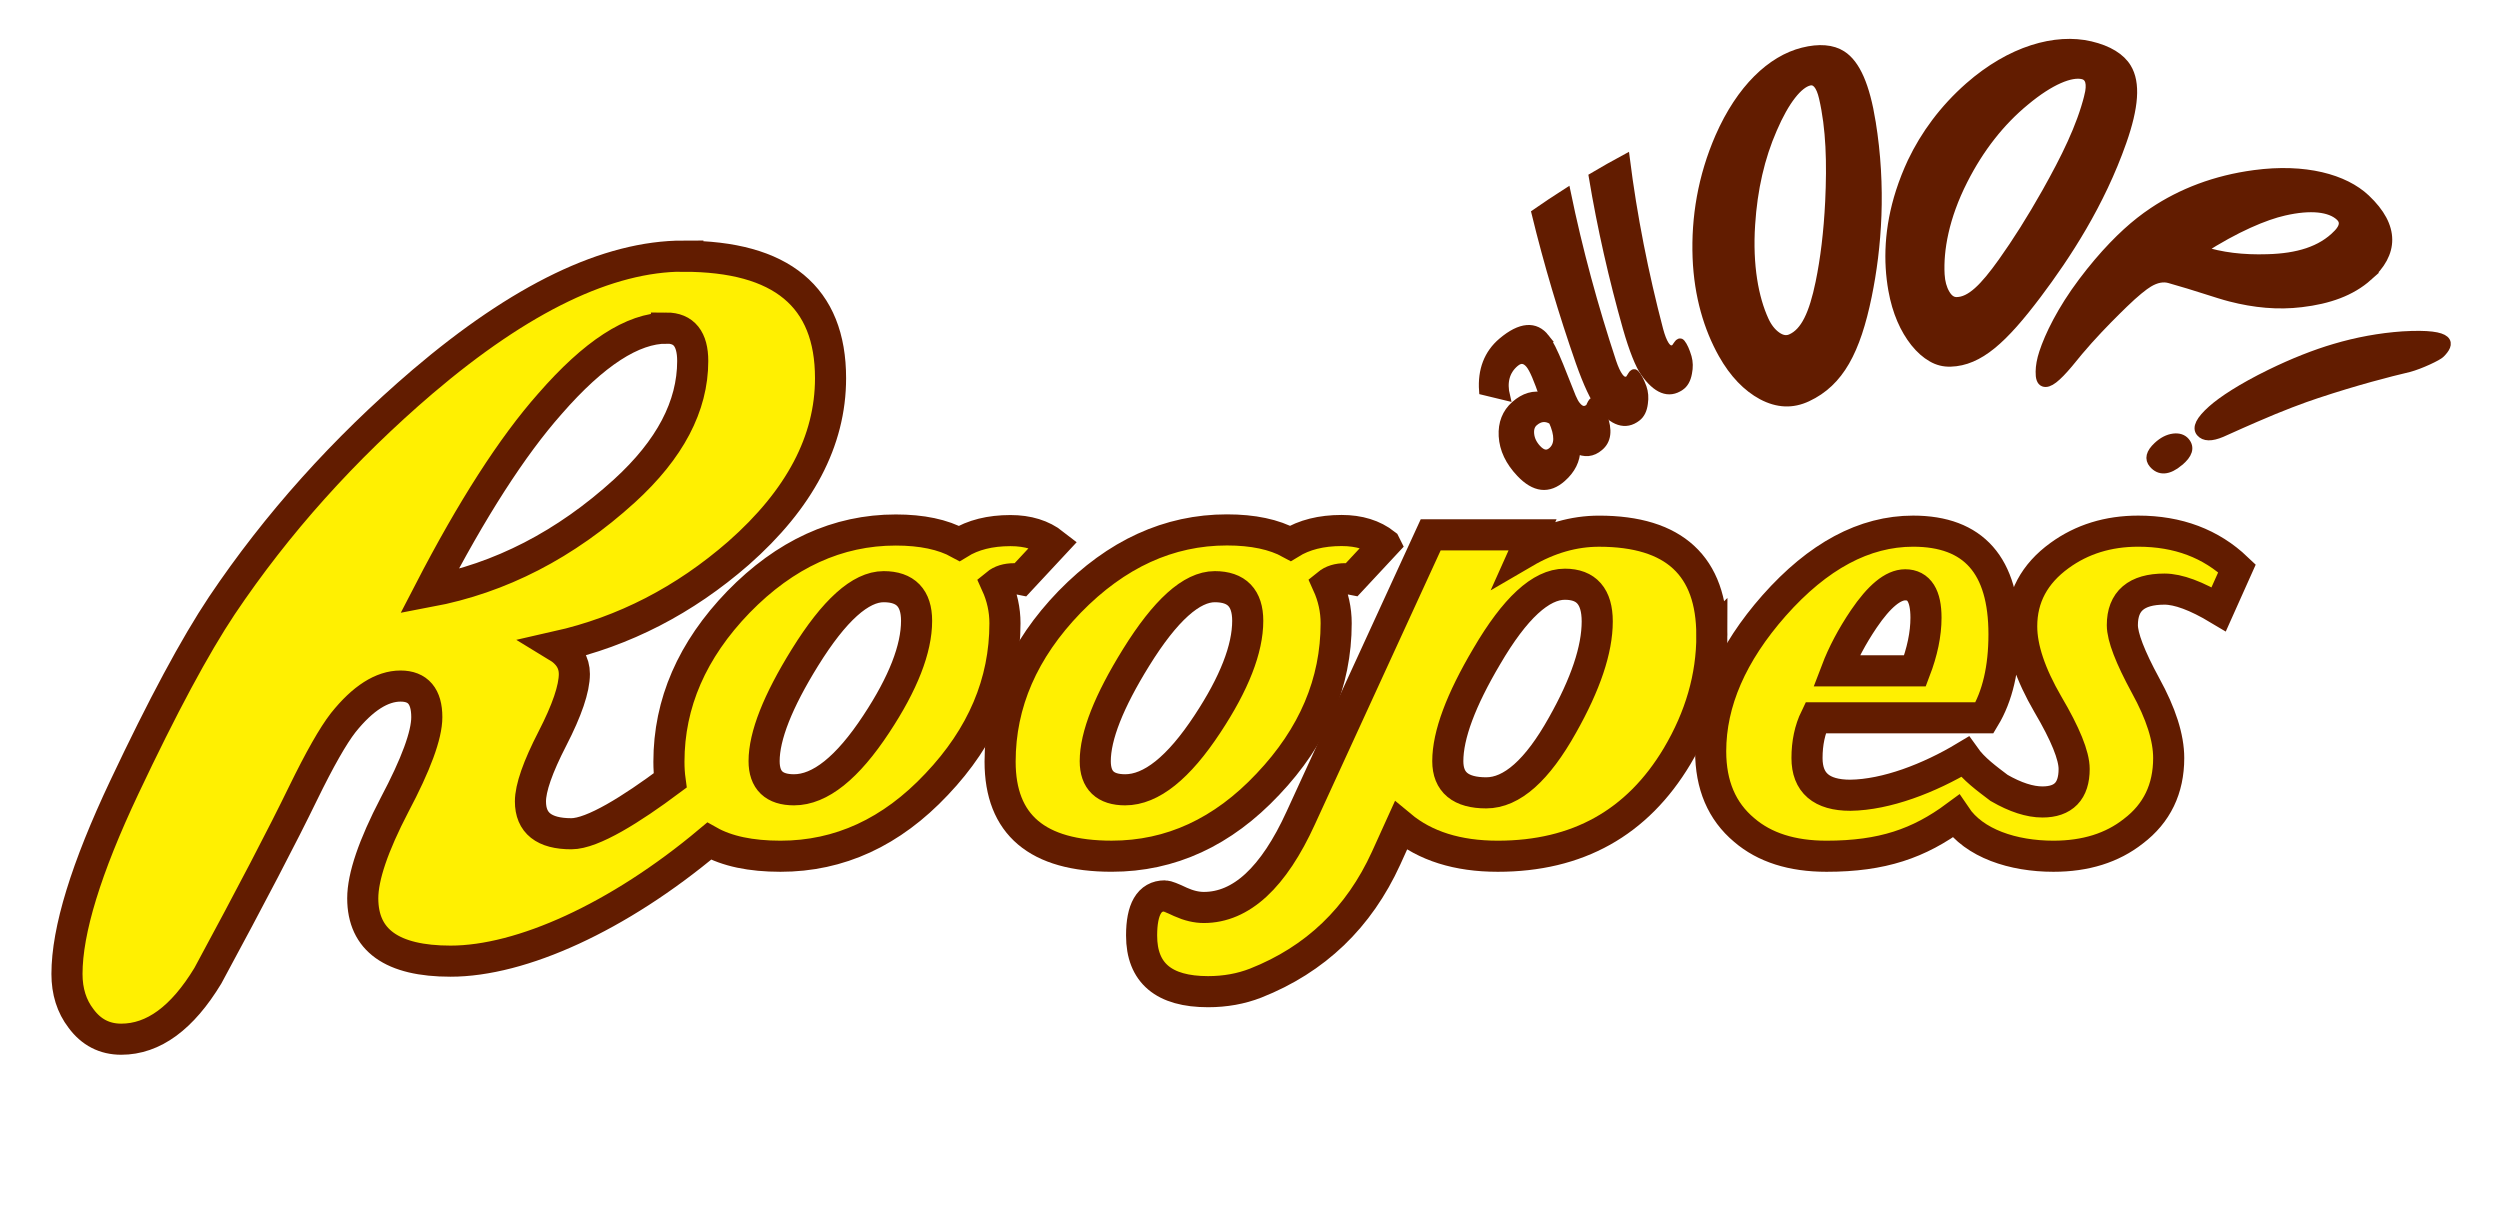
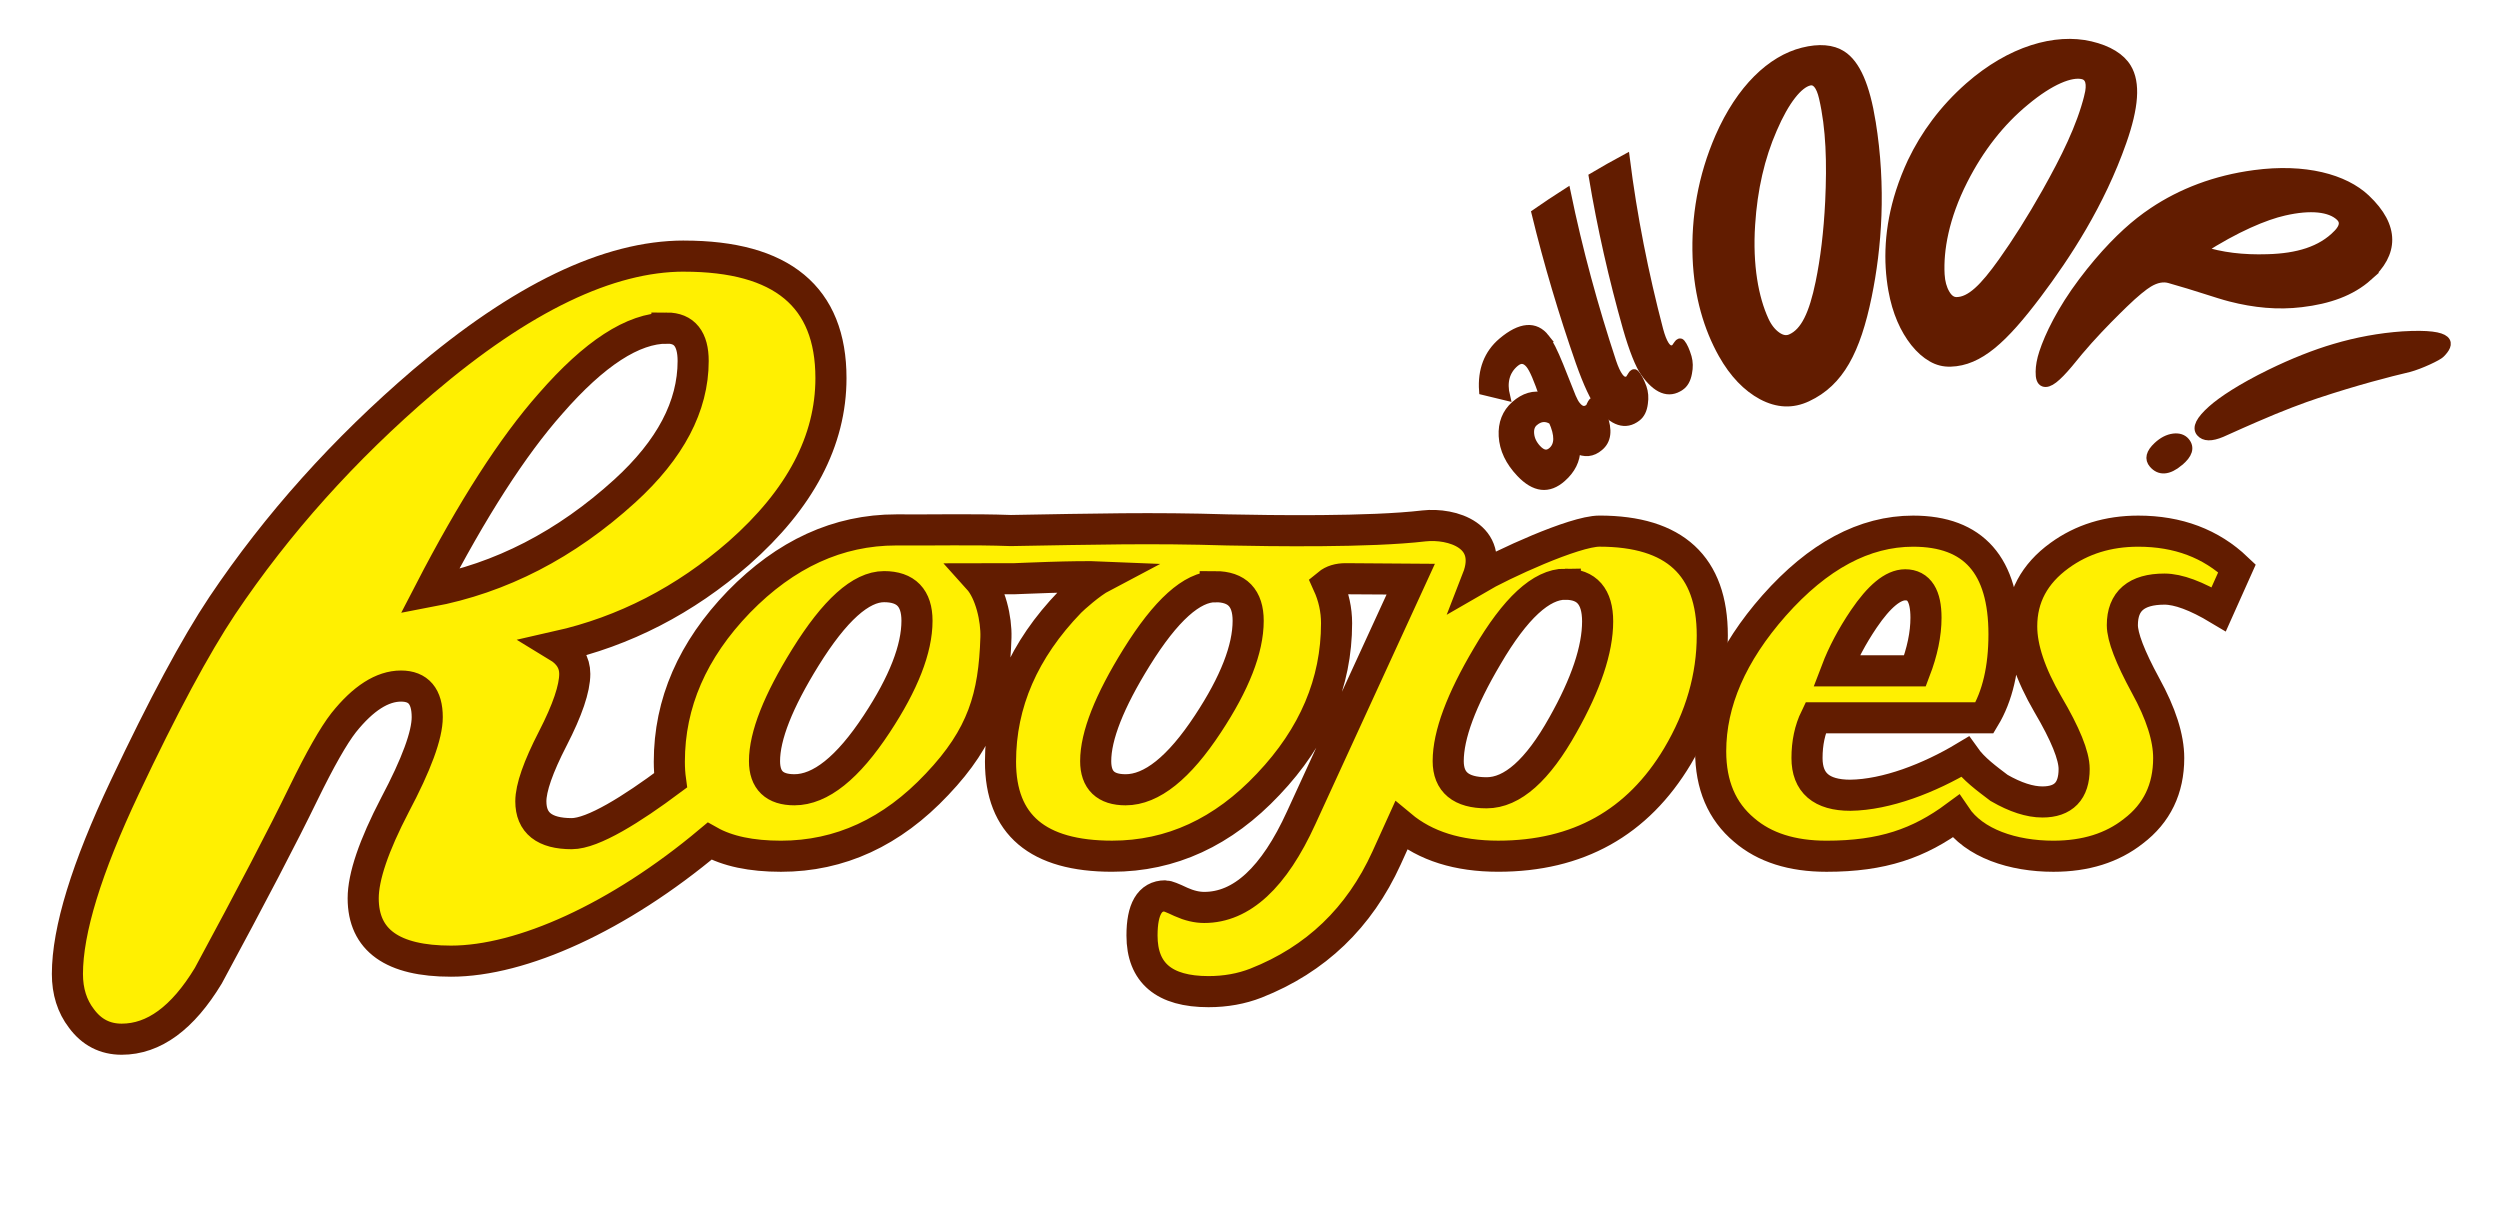
<svg xmlns="http://www.w3.org/2000/svg" width="197mm" height="95mm" viewBox="0 0 197 95" version="1.1" id="svg5" xml:space="preserve">
  <defs id="defs2">
    <rect x="224.452" y="501.479" width="403.163" height="176.312" id="rect398" />
    <rect x="39.399" y="33.137" width="718.326" height="157.443" id="rect113" />
    <rect x="9.85" y="7.893" width="731.259" height="344.368" id="rect360-9" />
    <rect x="9.85" y="7.893" width="731.259" height="344.368" id="rect360" />
  </defs>
  <g aria-label="Ropes" transform="matrix(3.183616,0,0,3.183616,-115.0053,-135.513)" id="text111" style="font-size:40px;word-spacing:0px;white-space:pre">
    <g id="g545" transform="matrix(0.8862305,0,0,0.8862305,14.63542,-23.08362)" style="fill:#621c00;fill-opacity:1;stroke:#621c00;stroke-opacity:1" class="UnoptimicedTransforms">
      <g aria-label="oops, all OOP!" transform="matrix(0.2319381,0,0,0.2319381,2.61536,-36.28446)" id="text396" style="line-height:1.25;shape-inside:url(#rect398);fill:#621c00;fill-opacity:1;stroke:#621c00;stroke-opacity:1">
        <g id="g502" style="fill:#621c00;fill-opacity:1;stroke:#621c00;stroke-opacity:1">
          <path d="m 279.35,516.516 c 0.464,0.589 1.008,1.691 1.671,3.318 0.495,1.265 1.001,2.536 1.519,3.814 0.19,0.448 0.374,0.779 0.549,0.993 0.5,0.636 1.018,0.733 1.557,0.302 0.023,-0.018 0.119,-0.204 0.29,-0.557 0.142,-0.248 0.272,-0.309 0.389,-0.185 0.388,0.372 0.713,0.954 0.987,1.741 0.628,1.701 0.476,2.921 -0.467,3.695 -0.832,0.71 -1.751,0.805 -2.774,0.28 -0.021,1.326 -0.59,2.467 -1.715,3.459 -1.618,1.428 -3.277,1.247 -5.015,-0.586 -1.303,-1.374 -2.017,-2.853 -2.109,-4.465 -0.082,-1.532 0.41,-2.786 1.469,-3.724 1.106,-0.979 2.271,-1.316 3.462,-1.015 -0.7,-2.059 -1.243,-3.356 -1.696,-3.901 -0.543,-0.653 -1.137,-0.715 -1.778,-0.171 -1.136,0.965 -1.498,2.32 -1.087,4.023 -0.908,-0.228 -1.818,-0.447 -2.732,-0.658 -0.18,-2.47 0.584,-4.468 2.277,-5.9 2.235,-1.891 3.999,-1.991 5.204,-0.463 10e-6,10e-6 2e-5,2e-5 3e-5,4e-5 z m 0.882,9.964 c -0.785,-0.502 -1.54,-0.443 -2.254,0.182 -0.374,0.327 -0.532,0.807 -0.472,1.433 0.06,0.626 0.334,1.205 0.816,1.738 0.653,0.722 1.269,0.822 1.851,0.313 0.823,-0.721 0.84,-1.933 0.059,-3.667 z" id="path412" style="fill:#621c00;fill-opacity:1;stroke:#621c00;stroke-opacity:1" />
          <path d="m 281.907,499.004 c 1.434,6.951 3.294,13.765 5.491,20.416 0.27,0.802 0.548,1.393 0.825,1.769 0.39,0.532 0.797,0.64 1.221,0.332 0.035,-0.026 0.151,-0.202 0.349,-0.527 0.14,-0.231 0.266,-0.281 0.376,-0.151 0.306,0.331 0.596,0.88 0.878,1.646 0.206,0.585 0.255,1.218 0.154,1.897 -0.097,0.782 -0.371,1.343 -0.832,1.69 -1.351,1.043 -2.835,0.587 -4.454,-1.447 -0.635,-0.808 -1.482,-2.563 -2.422,-5.232 -2.035,-5.844 -3.824,-11.821 -5.305,-17.914 1.219,-0.847 2.459,-1.674 3.719,-2.479 z" id="path414" style="fill:#621c00;fill-opacity:1;stroke:#621c00;stroke-opacity:1" />
          <path d="m 289.019,494.89 c 0.884,7.013 2.257,13.908 4.029,20.662 0.219,0.815 0.459,1.42 0.71,1.812 0.355,0.554 0.751,0.688 1.188,0.41 0.036,-0.023 0.161,-0.191 0.376,-0.501 0.152,-0.221 0.279,-0.262 0.38,-0.125 0.282,0.349 0.535,0.913 0.768,1.693 0.168,0.595 0.18,1.226 0.043,1.894 -0.139,0.77 -0.439,1.309 -0.912,1.625 -1.384,0.949 -2.825,0.41 -4.32,-1.716 -0.585,-0.841 -1.332,-2.644 -2.109,-5.359 -1.679,-5.945 -3.063,-12.006 -4.09,-18.168 1.292,-0.767 2.605,-1.51 3.937,-2.227 z" id="path416" style="fill:#621c00;fill-opacity:1;stroke:#621c00;stroke-opacity:1" />
          <path d="m 318.627,490.504 c 1.286,7.882 0.727,15.138 -0.468,20.969 -1.36,6.593 -3.335,10.381 -7.257,12.214 -1.783,0.834 -3.57,0.779 -5.484,-0.237 -1.777,-0.959 -3.398,-2.6 -4.738,-4.992 -1.733,-3.092 -2.914,-6.968 -3.098,-11.601 -0.179,-4.827 0.626,-9.737 2.72,-14.546 2.557,-5.836 6.26,-9.309 10.052,-10.262 1.976,-0.497 3.572,-0.353 4.71,0.374 1.731,1.098 2.864,3.784 3.564,8.08 z m -5.831,-2.927 c -0.345,-1.483 -0.901,-2.138 -1.677,-1.942 -1.266,0.319 -2.865,2.231 -4.367,5.735 -1.485,3.392 -2.367,7.237 -2.637,11.489 -0.324,4.982 0.426,8.886 1.64,11.532 0.385,0.839 0.881,1.464 1.473,1.883 0.593,0.419 1.148,0.511 1.68,0.279 1.684,-0.736 2.699,-2.926 3.479,-6.703 0.587,-2.836 0.984,-6.11 1.161,-9.745 0.219,-4.671 0.109,-8.829 -0.752,-12.528 z" id="path418" style="fill:#621c00;fill-opacity:1;stroke:#621c00;stroke-opacity:1" />
          <g id="g506" style="fill:#621c00;fill-opacity:1;stroke:#621c00;stroke-opacity:1">
            <path d="m 348.838,492.875 c -2.623,7.488 -6.72,13.736 -10.251,18.424 -4.069,5.388 -6.977,8.072 -10.439,8.177 -0.823,0.025 -1.565,-0.161 -2.268,-0.572 -0.731,-0.414 -1.418,-1.022 -2.069,-1.833 -1.233,-1.558 -2.184,-3.65 -2.659,-6.321 -0.614,-3.45 -0.51,-7.458 0.906,-11.863 0.391,-1.206 0.857,-2.396 1.404,-3.566 0,0 0,0 0,0 1.568,-3.287 3.833,-6.382 6.893,-9.079 5.034,-4.418 10.451,-5.93 14.641,-4.951 2.182,0.51 3.667,1.451 4.408,2.669 1.137,1.854 0.88,4.791 -0.565,8.914 z m -4.092,-5.473 c 0.372,-1.488 0.148,-2.343 -0.701,-2.54 -1.382,-0.32 -3.864,0.643 -6.902,3.18 -2.973,2.444 -5.478,5.638 -7.426,9.48 -2.285,4.487 -2.942,8.442 -2.787,11.343 0.049,0.925 0.267,1.696 0.626,2.313 0.36,0.619 0.792,0.922 1.315,0.918 1.66,-0.013 3.278,-1.617 5.511,-4.753 1.666,-2.337 3.461,-5.169 5.257,-8.355 2.315,-4.125 4.178,-7.863 5.108,-11.585 z" id="path420" style="fill:#621c00;fill-opacity:1;stroke:#621c00;stroke-opacity:1" />
          </g>
          <path d="m 378.449,509.143 c -2.057,1.836 -4.777,2.788 -8.063,3.173 -2.835,0.343 -5.651,0.07 -8.55,-0.676 -1.602,-0.408 -4.028,-1.295 -7.309,-2.211 -0.764,-0.223 -1.609,-0.066 -2.508,0.473 -0.604,0.361 -1.642,1.188 -2.992,2.497 -1.054,1.026 -2.598,2.544 -4.262,4.396 0,0 0,10e-6 0,10e-6 -0.752,0.844 -1.553,1.784 -2.38,2.82 -1.46,1.729 -2.405,2.508 -3.038,2.265 -0.329,-0.126 -0.474,-0.556 -0.457,-1.305 0.007,-0.662 0.141,-1.429 0.423,-2.286 0.671,-2.043 2.143,-5.12 4.729,-8.561 2.483,-3.3 4.875,-5.698 6.884,-7.275 0.515,-0.404 1.048,-0.791 1.6,-1.16 3.421,-2.29 7.49,-3.859 12.198,-4.489 6.109,-0.82 10.867,0.492 13.439,2.918 3.607,3.402 3.416,6.639 0.285,9.421 z m -3.729,-5.152 c 0.793,-0.814 0.898,-1.508 0.286,-2.076 -1.155,-1.073 -3.463,-1.368 -6.69,-0.625 -2.284,0.515 -5.799,1.973 -9.952,4.653 2.376,0.771 4.979,1.086 7.96,0.99 3.588,-0.096 6.429,-0.924 8.395,-2.942 z" id="path422" style="fill:#621c00;fill-opacity:1;stroke:#621c00;stroke-opacity:1" />
          <path d="m 387.172,518.414 c -0.305,0.334 -2.477,1.362 -3.828,1.717 -2.385,0.561 -6.335,1.576 -11.067,3.147 -1.743,0.575 -4.301,1.526 -7.416,2.885 -0.82,0.36 -2.388,1.038 -4.078,1.809 -1.24,0.52 -2.086,0.502 -2.564,-0.06 -0.496,-0.583 -0.04,-1.499 1.378,-2.766 1.248,-1.116 3.604,-2.666 7.024,-4.339 2.808,-1.371 5.409,-2.392 7.779,-3.089 2.674,-0.792 5.409,-1.3 8.196,-1.494 6.247,-0.369 5.723,1.042 4.576,2.19 z m -31.487,13.045 c -1.322,1.096 -2.372,1.146 -3.152,0.245 -0.536,-0.618 -0.369,-1.339 0.528,-2.175 0.618,-0.576 1.264,-0.916 1.954,-1.001 0.618,-0.069 1.095,0.089 1.417,0.465 0.62,0.723 0.359,1.55 -0.747,2.465 z" id="path424" style="fill:#621c00;fill-opacity:1;stroke:#621c00;stroke-opacity:1" />
        </g>
      </g>
    </g>
    <g aria-label="Roopes" transform="matrix(0.7699108,0,0,0.7699108,30.19822,32.59778)" id="text358" style="line-height:1.25;font-family:'Wild Ride';-inkscape-font-specification:'Wild Ride, Normal';shape-inside:url(#rect360);fill:#000000;fill-opacity:1">
-       <path id="path1832" style="fill:#fff001;fill-opacity:1;stroke:#621c00;stroke-opacity:1" d="m 29.673,21.18 c -2.431,0 -5.229,1.346 -8.392,4.039 -2.536,2.17 -4.686,4.569 -6.451,7.196 -0.863,1.294 -1.909,3.242 -3.137,5.843 -1.229,2.601 -1.843,4.601 -1.843,6 0,0.562 0.15,1.039 0.451,1.431 0.327,0.444 0.758,0.667 1.294,0.667 1.033,0 1.961,-0.68 2.784,-2.039 1.399,-2.588 2.418,-4.542 3.059,-5.863 0.536,-1.098 0.967,-1.856 1.294,-2.275 0.627,-0.784 1.242,-1.176 1.843,-1.176 0.562,0 0.843,0.333 0.843,1 0,0.575 -0.346,1.516 -1.039,2.824 -0.68,1.307 -1.02,2.307 -1.02,3 0,1.346 0.941,2.02 2.823,2.02 2.271,0 5.393,-1.409 8.313,-3.858 0.574,0.323 1.339,0.485 2.294,0.485 1.895,0 3.569,-0.771 5.02,-2.314 1.464,-1.542 2.196,-3.268 2.196,-5.176 0,-0.431 -0.091,-0.85 -0.275,-1.255 0.144,-0.118 0.333,-0.176 0.569,-0.176 0.078,0 0.15,0.006 0.216,0.02 l 1.059,-1.137 c -0.366,-0.288 -0.83,-0.431 -1.392,-0.431 -0.654,0 -1.203,0.137 -1.647,0.412 -0.523,-0.288 -1.203,-0.431 -2.039,-0.431 -1.869,0 -3.556,0.771 -5.059,2.314 -1.49,1.542 -2.235,3.255 -2.235,5.137 0,0.212 0.013,0.412 0.039,0.601 -1.239,0.924 -2.493,1.713 -3.177,1.713 -0.876,0 -1.314,-0.346 -1.314,-1.039 0,-0.431 0.235,-1.105 0.706,-2.02 0.471,-0.915 0.706,-1.608 0.706,-2.078 0,-0.366 -0.183,-0.66 -0.549,-0.882 2.144,-0.484 4.085,-1.484 5.824,-3 1.974,-1.739 2.961,-3.614 2.961,-5.627 0,-2.614 -1.575,-3.921 -4.726,-3.921 z m -0.549,2.314 c 0.562,0 0.843,0.353 0.843,1.059 0,1.451 -0.732,2.843 -2.196,4.177 -1.895,1.725 -3.987,2.804 -6.274,3.235 1.373,-2.654 2.667,-4.667 3.882,-6.039 1.412,-1.621 2.66,-2.431 3.745,-2.431 z m 6.981,8.314 c 0.706,0 1.059,0.366 1.059,1.098 0,0.902 -0.431,2.006 -1.294,3.314 -0.928,1.412 -1.811,2.118 -2.647,2.118 -0.641,0 -0.961,-0.307 -0.961,-0.922 0,-0.81 0.438,-1.921 1.314,-3.333 0.941,-1.516 1.784,-2.275 2.53,-2.275 z" />
-       <path d="m 52.222,30.435 -1.059,1.137 q -0.098,-0.02 -0.216,-0.02 -0.353,0 -0.569,0.176 0.275,0.608 0.275,1.255 0,2.863 -2.196,5.176 -2.176,2.314 -5.02,2.314 -3.588,0 -3.588,-3.039 0,-2.824 2.235,-5.137 2.255,-2.314 5.059,-2.314 1.255,0 2.039,0.431 0.667,-0.412 1.647,-0.412 0.843,0 1.392,0.431 z m -4.412,2.471 q 0,-1.098 -1.059,-1.098 -1.118,0 -2.529,2.275 -1.314,2.118 -1.314,3.333 0,0.922 0.961,0.922 1.255,0 2.647,-2.118 1.294,-1.961 1.294,-3.314 z" id="path1834" style="fill:#fff001;fill-opacity:1;stroke:#621c00;stroke-opacity:1" />
-       <path d="m 62.732,33.376 q 0,2 -1.118,3.882 -1.922,3.216 -5.765,3.216 -1.941,0 -3.118,-0.98 l -0.471,1.039 q -1.314,2.882 -4.196,4.02 -0.706,0.275 -1.529,0.275 -2.137,0 -2.137,-1.804 0,-1.275 0.745,-1.275 0.098,0 0.51,0.196 0.392,0.176 0.745,0.176 1.804,0 3.118,-2.882 l 4.176,-9.098 h 3.275 l -0.255,0.569 q 1.176,-0.686 2.392,-0.686 3.627,0 3.627,3.353 z m -3.686,-0.451 q 0,-1.196 -1.039,-1.196 -1.157,0 -2.51,2.314 -1.255,2.118 -1.255,3.373 0,1.02 1.235,1.02 1.235,0 2.451,-2.176 1.118,-1.98 1.118,-3.333 z" id="path1836" style="fill:#fff001;fill-opacity:1;stroke:#621c00;stroke-opacity:1" />
+       <path id="path1832" style="fill:#fff001;fill-opacity:1;stroke:#621c00;stroke-opacity:1" d="m 29.687,21.18 c -2.431,0 -5.229,1.346 -8.392,4.039 -2.536,2.17 -4.686,4.569 -6.451,7.196 -0.863,1.294 -1.909,3.242 -3.137,5.843 -1.229,2.601 -1.843,4.601 -1.843,6 0,0.562 0.15,1.039 0.451,1.431 0.327,0.444 0.758,0.667 1.294,0.667 1.033,0 1.961,-0.68 2.784,-2.039 1.399,-2.588 2.418,-4.542 3.059,-5.863 0.536,-1.098 0.967,-1.856 1.294,-2.275 0.627,-0.784 1.242,-1.176 1.843,-1.176 0.562,0 0.843,0.333 0.843,1 0,0.575 -0.346,1.516 -1.039,2.824 -0.68,1.307 -1.02,2.307 -1.02,3 0,1.346 0.941,2.02 2.823,2.02 2.271,0 5.393,-1.409 8.313,-3.858 0.574,0.323 1.339,0.485 2.294,0.485 1.895,0 3.569,-0.771 5.02,-2.314 1.464,-1.542 1.834,-2.816 1.892,-4.724 0.018,-0.584 -0.173,-1.445 -0.566,-1.881 0.774,-0.001 0.929,-0.003 1.164,-0.003 0.059,0 1.993,-0.093 2.816,-0.057 -0.372,0.196 -0.923,0.69 -1.032,0.802 -1.49,1.542 -2.235,3.255 -2.235,5.137 0,2.026 1.196,3.039 3.588,3.039 1.895,0 3.569,-0.771 5.02,-2.314 1.464,-1.542 2.196,-3.268 2.196,-5.176 0,-0.431 -0.091,-0.85 -0.275,-1.255 0.144,-0.118 0.333,-0.176 0.569,-0.176 0.054,0 1.285,0.005 2.091,0.013 l -3.522,7.673 c -0.876,1.922 -1.915,2.882 -3.118,2.882 -0.235,0 -0.484,-0.059 -0.745,-0.176 -0.275,-0.131 -0.444,-0.196 -0.51,-0.196 -0.497,0 -0.745,0.425 -0.745,1.275 0,1.203 0.712,1.804 2.137,1.804 0.549,0 1.059,-0.091 1.529,-0.275 1.922,-0.758 3.32,-2.098 4.196,-4.02 l 0.471,-1.039 c 0.784,0.654 1.824,0.98 3.118,0.98 2.562,0 4.484,-1.072 5.765,-3.216 0.745,-1.255 1.118,-2.549 1.118,-3.882 0,-2.235 -1.209,-3.353 -3.628,-3.353 -0.81,0 -3.14,1.076 -3.924,1.534 0.54,-1.385 -0.814,-1.801 -1.717,-1.702 -1.752,0.206 -4.94,0.157 -6.32,0.129 -2.43,-0.075 -4.259,-0.027 -6.961,0.02 -1.242,-0.045 -2.437,-0.011 -3.686,-0.02 -1.869,0 -3.556,0.771 -5.059,2.314 -1.49,1.542 -2.235,3.255 -2.235,5.137 0,0.212 0.013,0.412 0.039,0.601 -1.239,0.924 -2.493,1.713 -3.177,1.713 -0.876,0 -1.314,-0.346 -1.314,-1.039 0,-0.431 0.235,-1.105 0.706,-2.02 0.471,-0.915 0.706,-1.608 0.706,-2.078 0,-0.366 -0.183,-0.66 -0.549,-0.882 2.144,-0.484 4.085,-1.484 5.824,-3 1.974,-1.739 2.961,-3.614 2.961,-5.627 0,-2.614 -1.575,-3.921 -4.726,-3.921 z m -0.549,2.314 c 0.562,0 0.843,0.353 0.843,1.059 0,1.451 -0.732,2.843 -2.196,4.177 -1.895,1.725 -3.987,2.804 -6.274,3.235 1.373,-2.654 2.667,-4.667 3.882,-6.039 1.412,-1.621 2.66,-2.431 3.745,-2.431 z m 28.882,8.235 c 0.693,0 1.039,0.399 1.039,1.196 0,0.902 -0.373,2.013 -1.118,3.333 -0.81,1.451 -1.627,2.176 -2.451,2.176 -0.824,0 -1.235,-0.34 -1.235,-1.02 0,-0.837 0.418,-1.961 1.255,-3.373 0.902,-1.542 1.738,-2.314 2.51,-2.314 z m -21.902,0.078 c 0.706,0 1.059,0.366 1.059,1.098 0,0.902 -0.431,2.006 -1.294,3.314 -0.928,1.412 -1.811,2.118 -2.647,2.118 -0.641,0 -0.961,-0.307 -0.961,-0.922 0,-0.81 0.438,-1.921 1.314,-3.333 0.941,-1.516 1.784,-2.275 2.53,-2.275 z m 10.647,2.1e-4 c 0.706,0 1.059,0.366 1.059,1.098 0,0.902 -0.431,2.006 -1.294,3.314 -0.928,1.412 -1.81,2.118 -2.647,2.118 -0.641,0 -0.961,-0.307 -0.961,-0.922 0,-0.81 0.438,-1.922 1.314,-3.333 0.941,-1.516 1.784,-2.274 2.529,-2.274 z" />
      <path id="path1838" style="fill:#fff001;fill-opacity:1;stroke:#621c00;stroke-opacity:1" d="m 69.203,30.023 c -1.569,0 -3.059,0.798 -4.471,2.392 -1.359,1.542 -2.039,3.104 -2.039,4.686 0,1.085 0.359,1.928 1.078,2.53 0.654,0.562 1.536,0.843 2.647,0.843 1.791,0 2.971,-0.41 4.156,-1.286 0.589,0.876 1.84,1.286 3.138,1.286 1.033,0 1.889,-0.268 2.569,-0.804 0.758,-0.575 1.137,-1.36 1.137,-2.353 0,-0.654 -0.248,-1.431 -0.745,-2.333 -0.497,-0.915 -0.745,-1.562 -0.745,-1.941 0,-0.771 0.451,-1.157 1.353,-1.157 0.444,0 1.026,0.216 1.745,0.647 l 0.588,-1.314 c -0.837,-0.797 -1.895,-1.196 -3.176,-1.196 -0.967,0 -1.811,0.261 -2.53,0.784 -0.81,0.588 -1.216,1.347 -1.216,2.275 0,0.706 0.281,1.542 0.843,2.51 0.562,0.954 0.843,1.647 0.843,2.078 0,0.706 -0.34,1.059 -1.02,1.059 -0.405,0 -0.869,-0.15 -1.392,-0.451 -0.392,-0.298 -0.818,-0.605 -1.098,-1 -1.147,0.689 -2.528,1.221 -3.686,1.235 -0.928,0 -1.392,-0.399 -1.392,-1.196 0,-0.484 0.091,-0.915 0.275,-1.294 h 5.431 c 0.418,-0.693 0.627,-1.588 0.627,-2.686 0,-2.209 -0.974,-3.314 -2.922,-3.314 z m -0.255,1.725 c 0.444,0 0.667,0.353 0.667,1.059 0,0.523 -0.118,1.091 -0.353,1.706 h -2.529 c 0.209,-0.549 0.503,-1.105 0.882,-1.667 0.497,-0.732 0.941,-1.098 1.333,-1.098 z" />
    </g>
    <g aria-label="all OOP!" transform="matrix(0.2749559,0,0,0.2749559,128.8425,73.12736)" id="text358-7" style="line-height:1.25;font-family:'Wild Ride';-inkscape-font-specification:'Wild Ride, Normal';shape-inside:url(#rect360-9);fill:#621c00;fill-opacity:1" />
  </g>
</svg>
